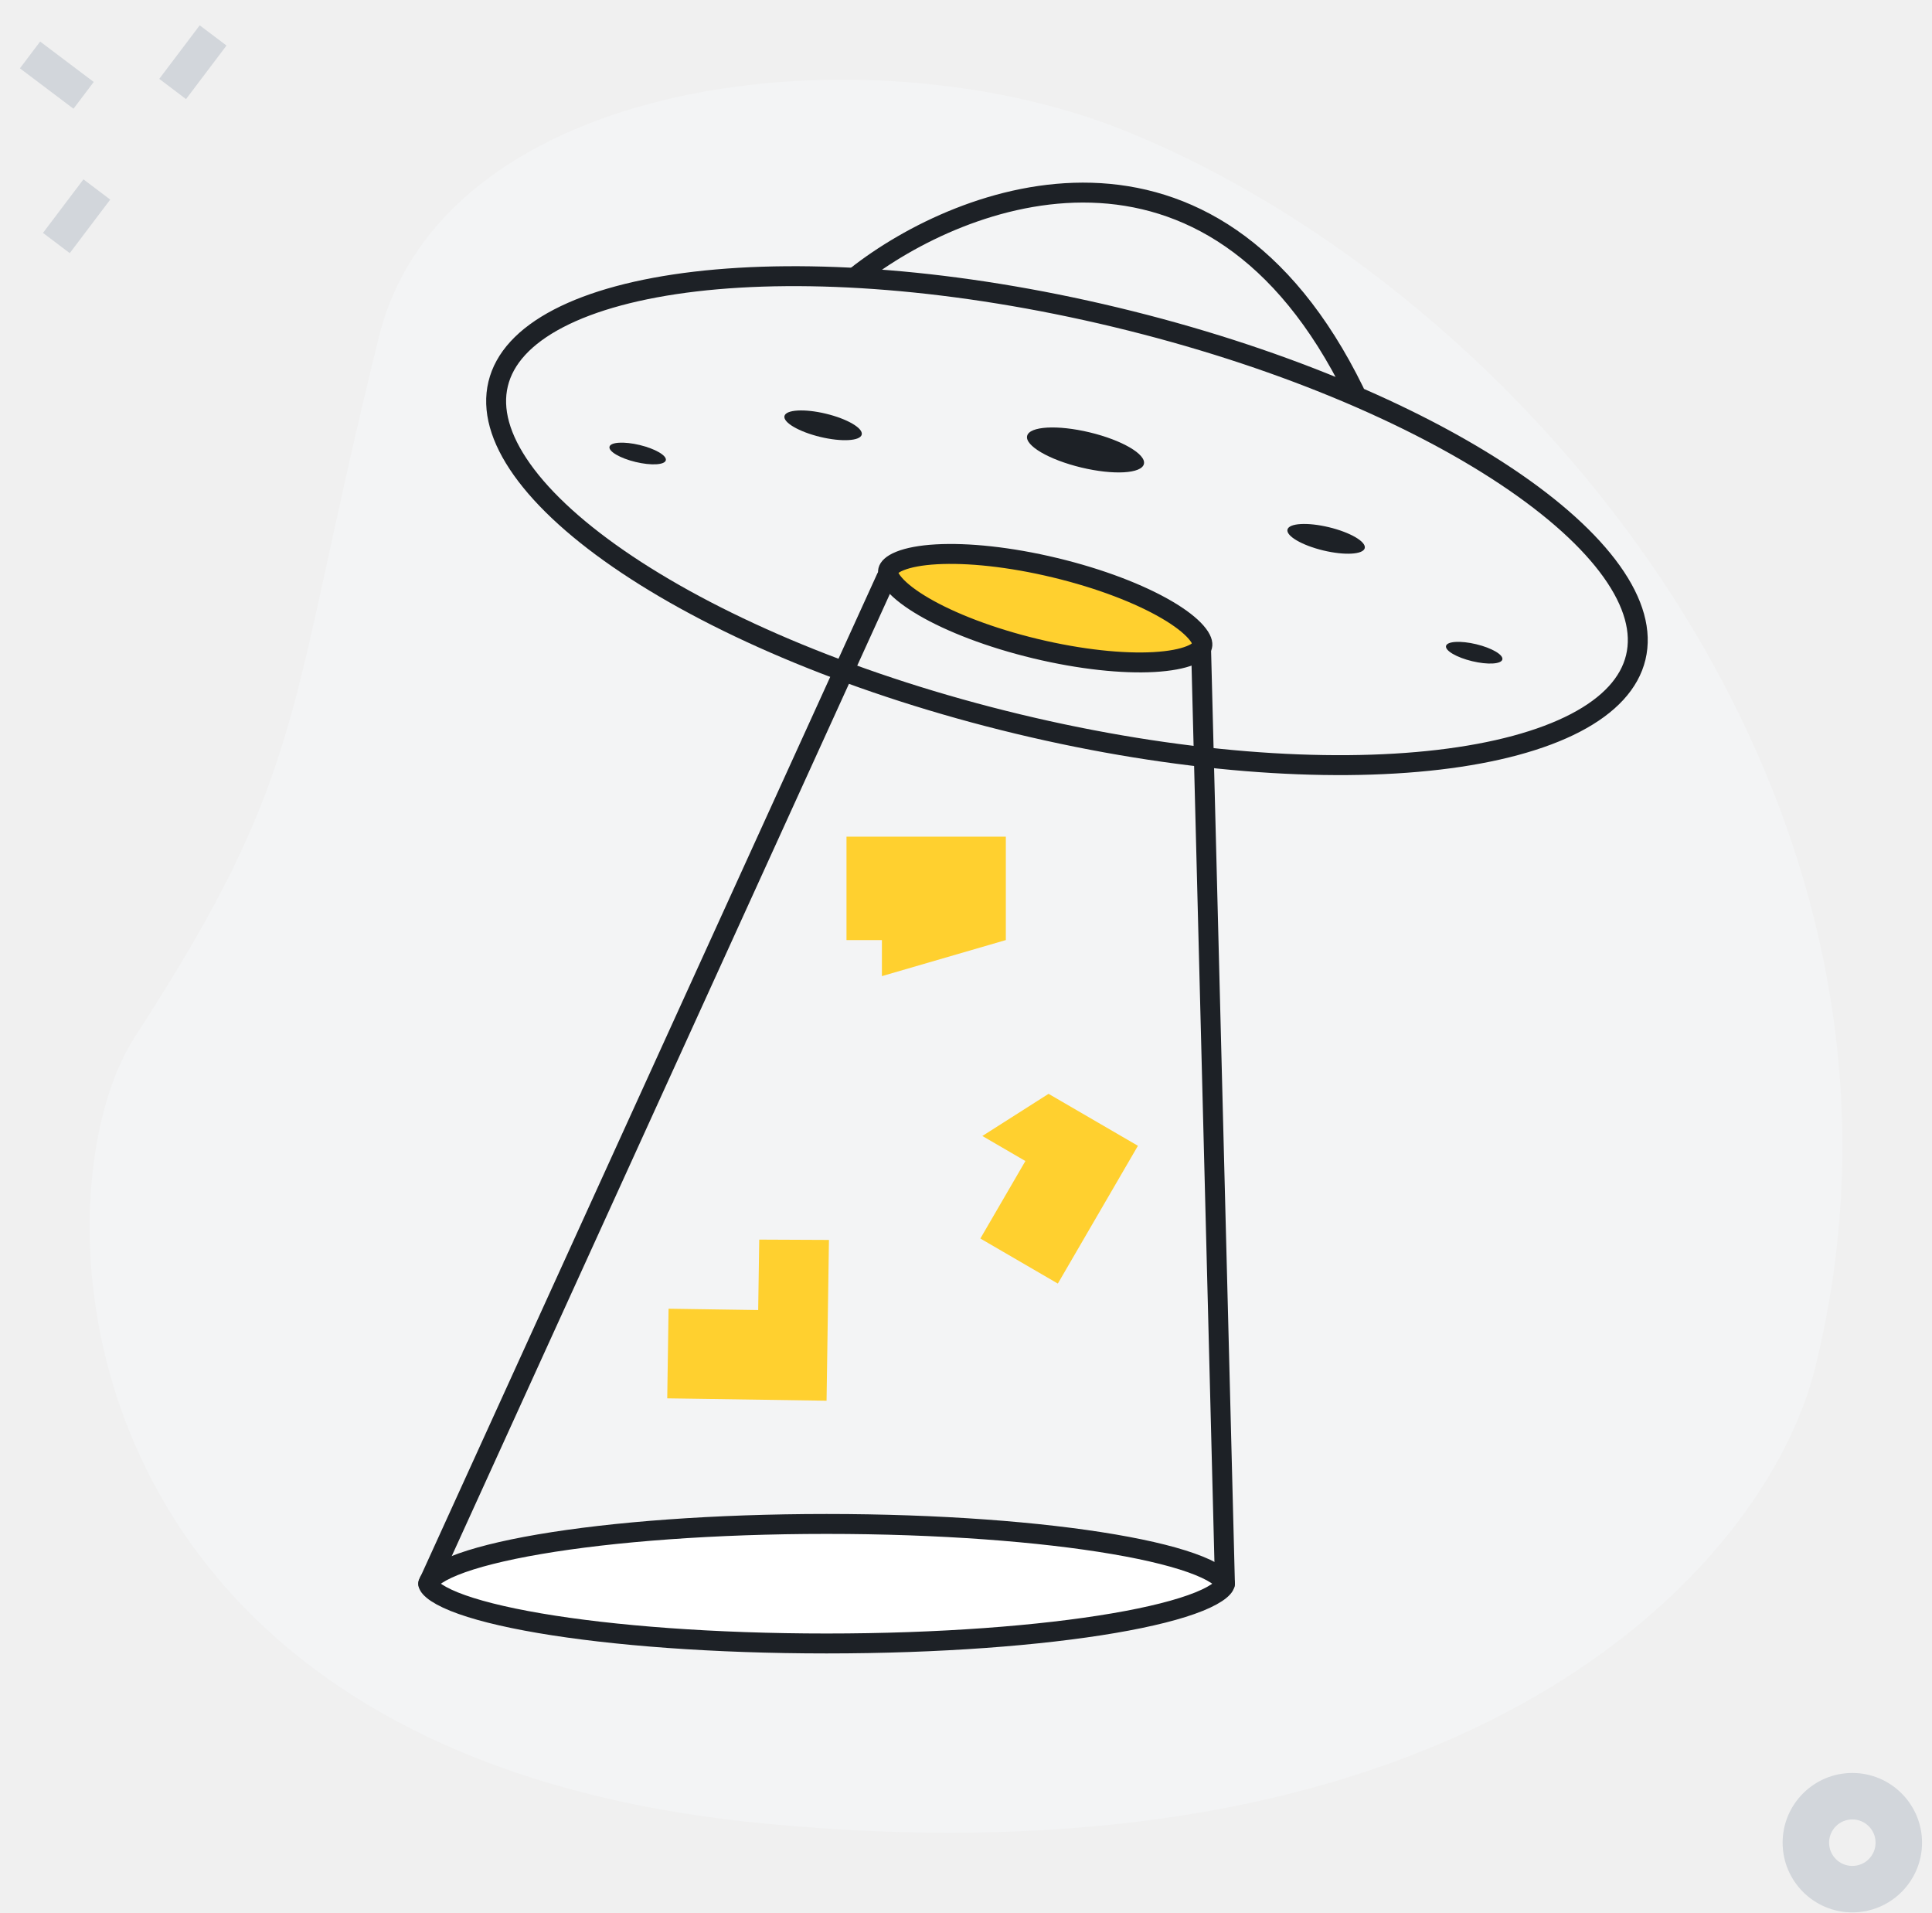
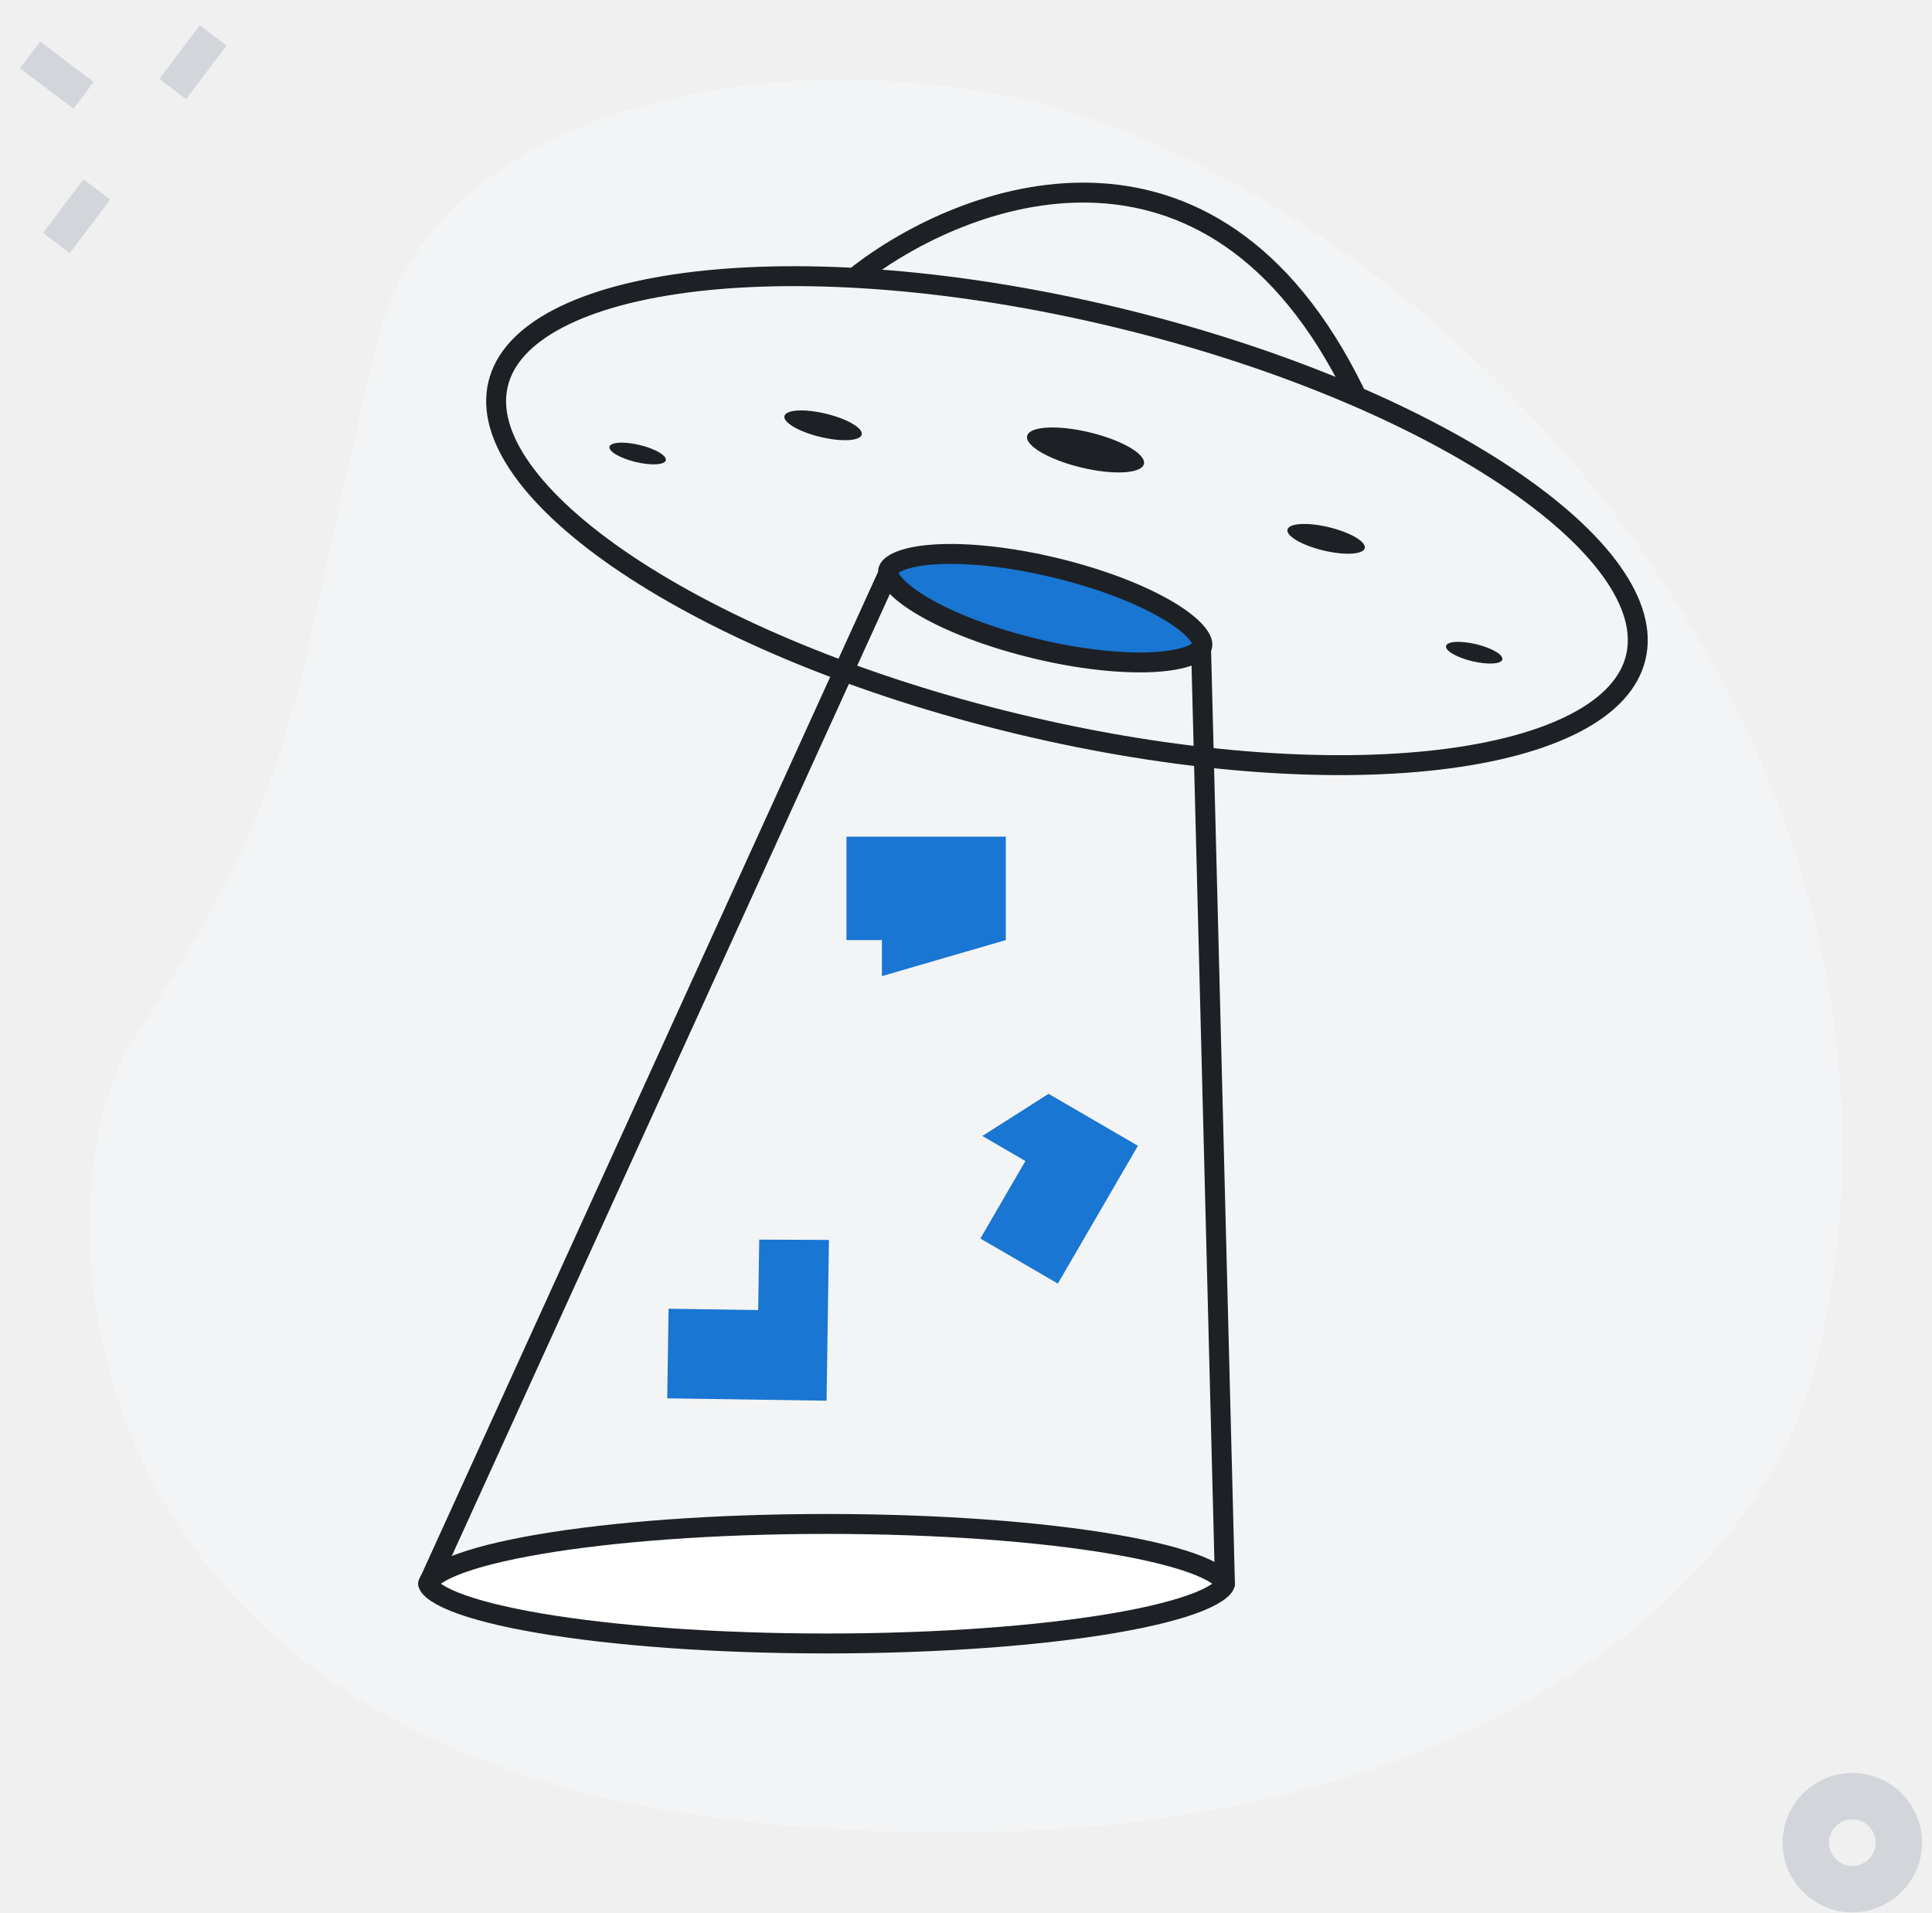
<svg xmlns="http://www.w3.org/2000/svg" width="97" height="96" viewBox="0 0 97 96" fill="none">
  <g clip-path="url(#clip0_6060_24315)">
    <path d="M19.019 16.933C14.326 35.904 15.567 38.5 6.764 52.062C1.653 59.936 2.553 87.998 38.127 91.513C73.702 95.027 88.648 78.724 91.133 68.666C98.205 40.083 76.505 14.641 56.499 6.573C43.547 1.351 22.285 3.728 19.019 16.933Z" fill="#F3F4F5" />
    <path d="M93 96C91.07 96 89.5 94.43 89.5 92.5C89.5 90.57 91.07 89 93 89C94.93 89 96.5 90.57 96.5 92.5C96.5 94.43 94.93 96 93 96ZM93 91.333C92.356 91.333 91.833 91.856 91.833 92.5C91.833 93.144 92.356 93.667 93 93.667C93.644 93.667 94.167 93.144 94.167 92.5C94.167 91.856 93.644 91.333 93 91.333Z" fill="#D2D6DB" />
    <path d="M7.996 3.959L10.027 1.271L11.372 2.286L9.34 4.975L7.996 3.959Z" fill="#D2D6DB" />
    <path d="M2.158 11.691L4.19 9.003L5.534 10.019L3.502 12.707L2.158 11.691Z" fill="#D2D6DB" />
    <path d="M1 3.43L2.015 2.085L4.705 4.114L3.69 5.459L1 3.43Z" fill="#D2D6DB" />
    <path d="M82.127 32.999C81.819 34.283 80.805 35.398 79.1 36.287C77.395 37.175 75.057 37.806 72.231 38.138C66.582 38.802 59.094 38.263 51.115 36.346C43.137 34.428 36.221 31.506 31.491 28.348C29.124 26.768 27.327 25.144 26.213 23.578C25.098 22.011 24.701 20.558 25.01 19.273C25.318 17.989 26.332 16.874 28.038 15.985C29.742 15.097 32.08 14.467 34.906 14.134C40.555 13.471 48.043 14.01 56.022 15.927C64.001 17.844 70.916 20.767 75.646 23.925C78.013 25.505 79.81 27.129 80.924 28.694C82.04 30.261 82.436 31.715 82.127 32.999Z" stroke="#1D2126" />
    <path d="M61.5 79.5C61.5 79.528 61.484 79.637 61.263 79.822C61.047 80.002 60.699 80.198 60.202 80.399C59.213 80.798 57.753 81.168 55.911 81.482C52.237 82.109 47.142 82.5 41.5 82.5C35.858 82.5 30.763 82.109 27.088 81.482C25.247 81.168 23.787 80.798 22.798 80.399C22.302 80.198 21.953 80.002 21.737 79.822C21.516 79.637 21.5 79.528 21.5 79.5C21.5 79.472 21.516 79.363 21.737 79.178C21.953 78.998 22.302 78.802 22.798 78.601C23.787 78.202 25.247 77.832 27.088 77.518C30.763 76.891 35.858 76.5 41.5 76.5C47.142 76.5 52.237 76.891 55.911 77.518C57.753 77.832 59.213 78.202 60.202 78.601C60.699 78.802 61.047 78.998 61.263 79.178C61.484 79.363 61.5 79.472 61.5 79.5Z" fill="white" stroke="#1D2126" />
-     <path d="M60.361 32.425C60.334 32.537 60.208 32.723 59.768 32.9C59.343 33.071 58.725 33.189 57.94 33.234C56.377 33.322 54.266 33.109 51.988 32.562C49.711 32.014 47.734 31.245 46.382 30.456C45.703 30.06 45.206 29.674 44.905 29.328C44.594 28.971 44.565 28.748 44.592 28.635C44.619 28.522 44.746 28.337 45.186 28.16C45.611 27.989 46.229 27.87 47.014 27.826C48.577 27.738 50.687 27.95 52.965 28.498C55.243 29.045 57.219 29.814 58.572 30.604C59.251 31 59.747 31.386 60.048 31.732C60.36 32.089 60.389 32.312 60.361 32.425Z" fill="#FFD02F" stroke="#1D2126" />
+     <path d="M60.361 32.425C60.334 32.537 60.208 32.723 59.768 32.9C59.343 33.071 58.725 33.189 57.94 33.234C56.377 33.322 54.266 33.109 51.988 32.562C49.711 32.014 47.734 31.245 46.382 30.456C45.703 30.06 45.206 29.674 44.905 29.328C44.594 28.971 44.565 28.748 44.592 28.635C44.619 28.522 44.746 28.337 45.186 28.16C45.611 27.989 46.229 27.87 47.014 27.826C48.577 27.738 50.687 27.95 52.965 28.498C55.243 29.045 57.219 29.814 58.572 30.604C59.251 31 59.747 31.386 60.048 31.732C60.36 32.089 60.389 32.312 60.361 32.425Z" fill="#1976d2" stroke="#1D2126" />
    <mask id="path-9-inside-1_6060_24315" fill="white">
      <ellipse cx="32.015" cy="22.765" rx="1.454" ry="0.438" transform="rotate(13.5124 32.015 22.7652)" />
    </mask>
    <path d="M32.457 22.871C32.556 22.46 32.876 22.328 32.905 22.316C32.963 22.293 32.969 22.303 32.886 22.308C32.734 22.317 32.469 22.296 32.147 22.218L31.679 24.163C32.137 24.273 32.603 24.327 32.999 24.305C33.191 24.294 33.426 24.262 33.651 24.172C33.848 24.093 34.274 23.868 34.401 23.339L32.457 22.871ZM32.147 22.218C31.823 22.141 31.578 22.039 31.447 21.962C31.375 21.92 31.385 21.914 31.426 21.961C31.447 21.984 31.672 22.248 31.573 22.659L29.629 22.192C29.502 22.721 29.779 23.115 29.918 23.275C30.078 23.458 30.273 23.593 30.439 23.689C30.782 23.89 31.221 24.053 31.679 24.163L32.147 22.218ZM31.573 22.659C31.474 23.07 31.154 23.203 31.125 23.214C31.067 23.238 31.061 23.227 31.144 23.223C31.296 23.214 31.561 23.235 31.884 23.312L32.351 21.367C31.893 21.257 31.427 21.203 31.031 21.226C30.839 21.236 30.604 21.268 30.379 21.359C30.182 21.438 29.756 21.663 29.629 22.192L31.573 22.659ZM31.884 23.312C32.206 23.39 32.452 23.492 32.583 23.569C32.655 23.61 32.645 23.617 32.604 23.57C32.584 23.546 32.358 23.283 32.457 22.871L34.401 23.339C34.529 22.81 34.251 22.415 34.112 22.256C33.952 22.073 33.757 21.938 33.591 21.841C33.248 21.641 32.809 21.478 32.351 21.367L31.884 23.312Z" fill="#1D2126" mask="url(#path-9-inside-1_6060_24315)" />
    <mask id="path-11-inside-2_6060_24315" fill="white">
      <ellipse cx="74.015" cy="32.765" rx="1.454" ry="0.438" transform="rotate(13.5124 74.015 32.7652)" />
    </mask>
    <path d="M74.457 32.871C74.556 32.46 74.876 32.328 74.905 32.316C74.963 32.293 74.969 32.303 74.886 32.308C74.734 32.316 74.469 32.296 74.147 32.218L73.679 34.163C74.137 34.273 74.603 34.327 74.999 34.305C75.191 34.294 75.426 34.262 75.651 34.172C75.848 34.093 76.274 33.868 76.401 33.339L74.457 32.871ZM74.147 32.218C73.823 32.141 73.579 32.039 73.447 31.962C73.375 31.92 73.385 31.914 73.426 31.961C73.447 31.984 73.672 32.248 73.573 32.659L71.629 32.192C71.501 32.721 71.779 33.115 71.918 33.275C72.078 33.458 72.273 33.593 72.439 33.69C72.782 33.89 73.221 34.053 73.679 34.163L74.147 32.218ZM73.573 32.659C73.474 33.071 73.154 33.203 73.125 33.214C73.067 33.237 73.061 33.227 73.144 33.222C73.296 33.214 73.561 33.234 73.884 33.312L74.351 31.367C73.893 31.257 73.427 31.203 73.031 31.226C72.839 31.236 72.604 31.268 72.379 31.359C72.182 31.438 71.756 31.663 71.629 32.192L73.573 32.659ZM73.884 33.312C74.207 33.39 74.451 33.492 74.583 33.569C74.655 33.61 74.645 33.617 74.604 33.57C74.584 33.546 74.358 33.283 74.457 32.871L76.401 33.339C76.529 32.81 76.251 32.415 76.112 32.256C75.952 32.073 75.757 31.938 75.591 31.841C75.248 31.641 74.809 31.478 74.351 31.367L73.884 33.312Z" fill="#1D2126" mask="url(#path-11-inside-2_6060_24315)" />
    <mask id="path-13-inside-3_6060_24315" fill="white">
      <ellipse cx="41.325" cy="21.35" rx="1.995" ry="0.6" transform="rotate(13.5124 41.3245 21.3502)" />
    </mask>
    <path d="M42.291 21.583C42.337 21.393 42.439 21.261 42.524 21.184C42.602 21.113 42.668 21.085 42.684 21.079C42.71 21.068 42.674 21.086 42.54 21.094C42.286 21.108 41.886 21.074 41.418 20.961L40.951 22.906C41.554 23.051 42.155 23.119 42.653 23.091C42.896 23.077 43.174 23.038 43.43 22.934C43.657 22.843 44.104 22.601 44.236 22.05L42.291 21.583ZM41.418 20.961C40.95 20.849 40.578 20.698 40.358 20.569C40.242 20.502 40.218 20.469 40.237 20.491C40.248 20.504 40.294 20.559 40.332 20.657C40.372 20.764 40.403 20.928 40.358 21.118L38.413 20.651C38.281 21.201 38.568 21.62 38.729 21.805C38.911 22.013 39.14 22.175 39.35 22.297C39.781 22.548 40.348 22.761 40.951 22.906L41.418 20.961ZM40.358 21.118C40.312 21.308 40.21 21.439 40.125 21.516C40.047 21.587 39.981 21.615 39.965 21.622C39.939 21.632 39.975 21.614 40.109 21.607C40.363 21.592 40.763 21.627 41.231 21.739L41.698 19.794C41.095 19.65 40.494 19.582 39.996 19.61C39.754 19.623 39.475 19.663 39.219 19.766C38.992 19.857 38.545 20.1 38.413 20.651L40.358 21.118ZM41.231 21.739C41.699 21.852 42.071 22.003 42.291 22.131C42.407 22.198 42.431 22.231 42.412 22.209C42.401 22.196 42.355 22.142 42.317 22.043C42.277 21.936 42.246 21.772 42.291 21.583L44.236 22.05C44.368 21.499 44.081 21.08 43.92 20.896C43.738 20.687 43.509 20.526 43.299 20.403C42.868 20.152 42.301 19.939 41.698 19.794L41.231 21.739Z" fill="#1D2126" mask="url(#path-13-inside-3_6060_24315)" />
    <mask id="path-15-inside-4_6060_24315" fill="white">
      <ellipse cx="66.58" cy="27.049" rx="1.995" ry="0.6" transform="rotate(13.5124 66.5804 27.0494)" />
    </mask>
    <path d="M67.547 27.282C67.593 27.092 67.695 26.96 67.779 26.884C67.858 26.813 67.924 26.785 67.94 26.778C67.966 26.767 67.93 26.785 67.796 26.793C67.542 26.807 67.142 26.773 66.674 26.66L66.207 28.605C66.81 28.75 67.411 28.818 67.909 28.79C68.151 28.776 68.429 28.737 68.686 28.634C68.913 28.542 69.36 28.3 69.492 27.749L67.547 27.282ZM66.674 26.66C66.206 26.548 65.834 26.397 65.614 26.269C65.498 26.201 65.474 26.169 65.493 26.19C65.504 26.203 65.55 26.258 65.588 26.357C65.628 26.464 65.659 26.627 65.613 26.817L63.669 26.35C63.536 26.901 63.824 27.319 63.985 27.504C64.166 27.712 64.396 27.874 64.606 27.996C65.037 28.248 65.603 28.46 66.207 28.605L66.674 26.66ZM65.613 26.817C65.568 27.007 65.466 27.139 65.381 27.215C65.303 27.286 65.237 27.314 65.221 27.321C65.195 27.331 65.231 27.313 65.365 27.306C65.619 27.291 66.019 27.326 66.487 27.438L66.954 25.494C66.351 25.349 65.75 25.281 65.252 25.309C65.009 25.323 64.731 25.362 64.475 25.465C64.248 25.557 63.801 25.799 63.669 26.35L65.613 26.817ZM66.487 27.438C66.955 27.551 67.327 27.702 67.547 27.83C67.663 27.898 67.687 27.93 67.668 27.909C67.656 27.896 67.611 27.841 67.573 27.742C67.533 27.635 67.502 27.471 67.547 27.282L69.492 27.749C69.624 27.198 69.337 26.78 69.176 26.595C68.994 26.386 68.764 26.225 68.555 26.103C68.124 25.851 67.557 25.639 66.954 25.494L66.487 27.438Z" fill="#1D2126" mask="url(#path-15-inside-4_6060_24315)" />
    <mask id="path-17-inside-5_6060_24315" fill="white">
      <ellipse cx="54.501" cy="22.587" rx="3.015" ry="0.907" transform="rotate(13.5124 54.5012 22.5865)" />
    </mask>
    <path d="M56.461 23.057C56.544 22.709 56.808 22.627 56.747 22.651C56.715 22.664 56.598 22.697 56.368 22.71C55.921 22.735 55.265 22.674 54.523 22.496L54.056 24.441C54.933 24.652 55.79 24.746 56.481 24.707C56.82 24.688 57.178 24.634 57.493 24.507C57.779 24.392 58.263 24.117 58.405 23.525L56.461 23.057ZM54.523 22.496C53.781 22.318 53.169 22.074 52.782 21.848C52.583 21.732 52.494 21.65 52.471 21.624C52.428 21.574 52.625 21.767 52.542 22.116L50.597 21.648C50.455 22.24 50.761 22.705 50.963 22.938C51.187 23.194 51.481 23.405 51.774 23.576C52.372 23.924 53.178 24.23 54.056 24.441L54.523 22.496ZM52.542 22.116C52.458 22.464 52.194 22.546 52.255 22.522C52.288 22.509 52.404 22.476 52.634 22.463C53.081 22.438 53.737 22.498 54.479 22.677L54.947 20.732C54.07 20.521 53.212 20.427 52.522 20.466C52.183 20.485 51.824 20.54 51.509 20.666C51.223 20.781 50.739 21.056 50.597 21.648L52.542 22.116ZM54.479 22.677C55.221 22.855 55.834 23.099 56.22 23.325C56.419 23.441 56.508 23.523 56.531 23.549C56.575 23.599 56.377 23.406 56.461 23.057L58.405 23.525C58.548 22.933 58.242 22.468 58.039 22.235C57.816 21.979 57.521 21.768 57.228 21.597C56.63 21.249 55.824 20.943 54.947 20.732L54.479 22.677Z" fill="#1D2126" mask="url(#path-17-inside-5_6060_24315)" />
    <path d="M43 13.86C48.333 9.666 60.8 4.955 68 19.668" stroke="#1D2126" stroke-linecap="round" />
    <path d="M44.5 29L21.5 79.5" stroke="#1D2126" stroke-linecap="round" />
    <path d="M60.301 32.5L61.501 79.5" stroke="#1D2126" stroke-linecap="round" />
-     <path d="M50.5 47.19L44.278 49V47.19H42.5V42H50.5V47.19Z" fill="#FFD02F" />
-     <path d="M52.645 54.909L49.321 57.025L51.482 58.282L49.221 62.172L53.111 64.434L57.132 57.517L52.645 54.909Z" fill="#FFD02F" />
-     <path d="M41.619 62.243L38.119 62.227L38.066 65.763L33.567 65.696L33.5 70.195L41.499 70.314L41.619 62.243Z" fill="#FFD02F" />
+     <path d="M50.5 47.19L44.278 49V47.19H42.5V42H50.5V47.19Z" fill="#1976d2" />
+     <path d="M52.645 54.909L49.321 57.025L51.482 58.282L49.221 62.172L53.111 64.434L57.132 57.517L52.645 54.909Z" fill="#1976d2" />
+     <path d="M41.619 62.243L38.119 62.227L38.066 65.763L33.567 65.696L33.5 70.195L41.499 70.314L41.619 62.243Z" fill="#1976d2" />
  </g>
  <defs>
    <clipPath id="clip0_6060_24315">
      <rect width="96" height="96" fill="white" transform="translate(0.5)" />
    </clipPath>
  </defs>
</svg>
